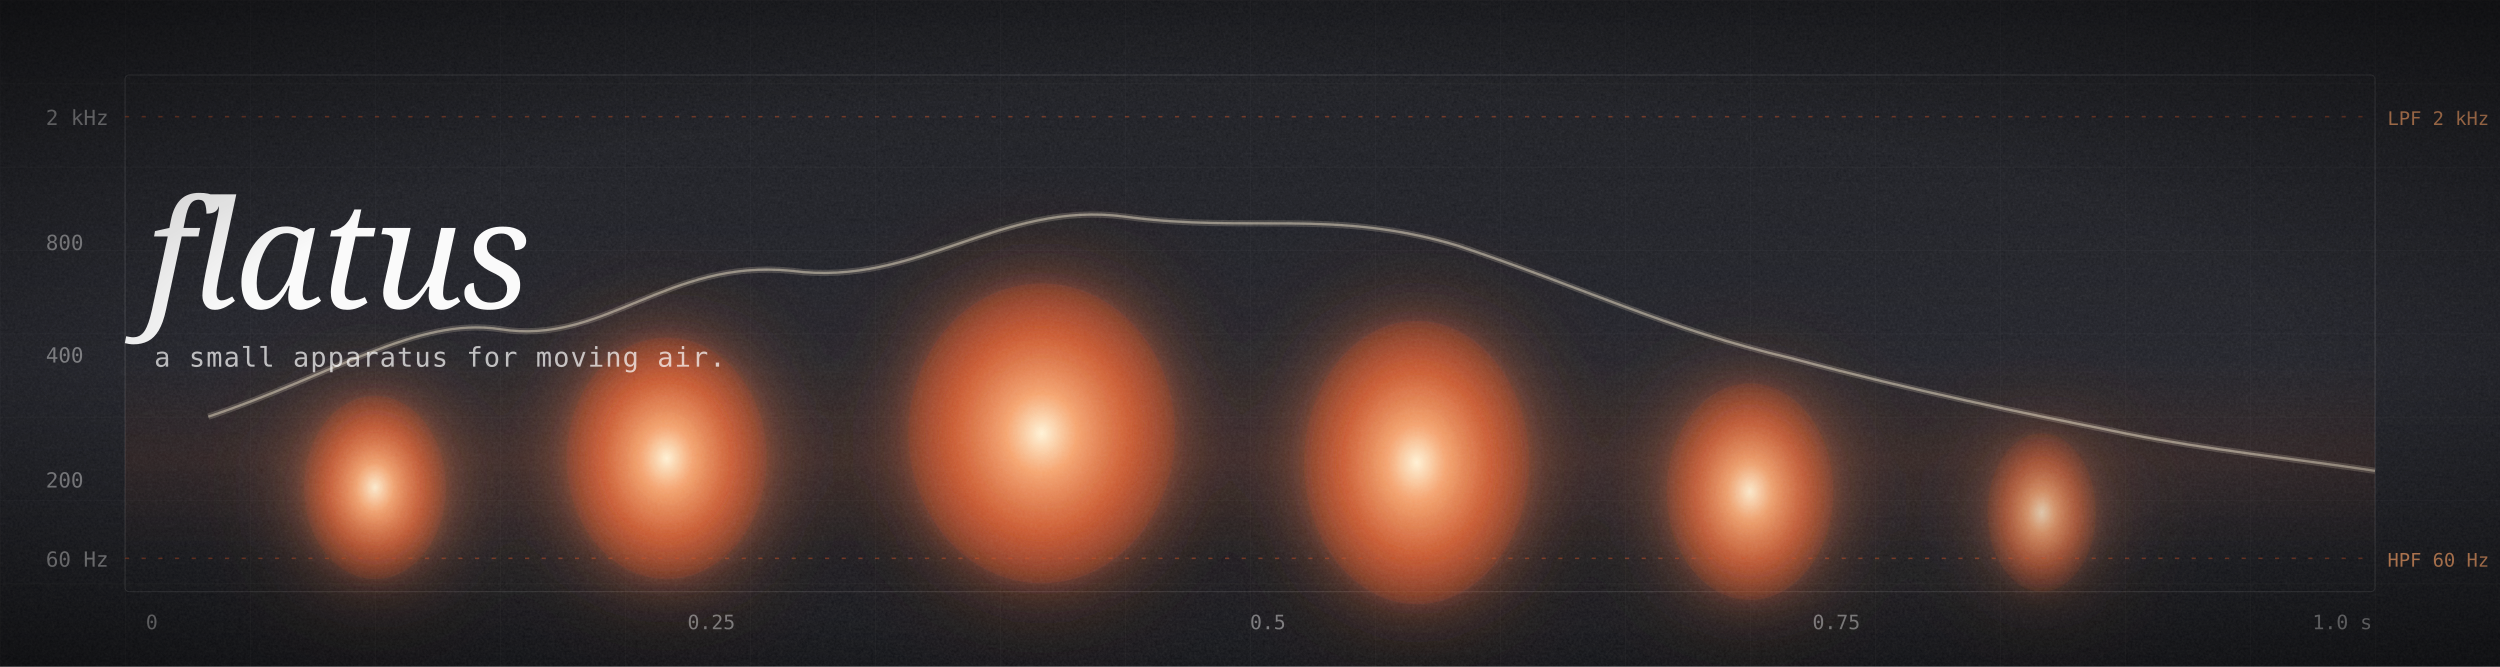
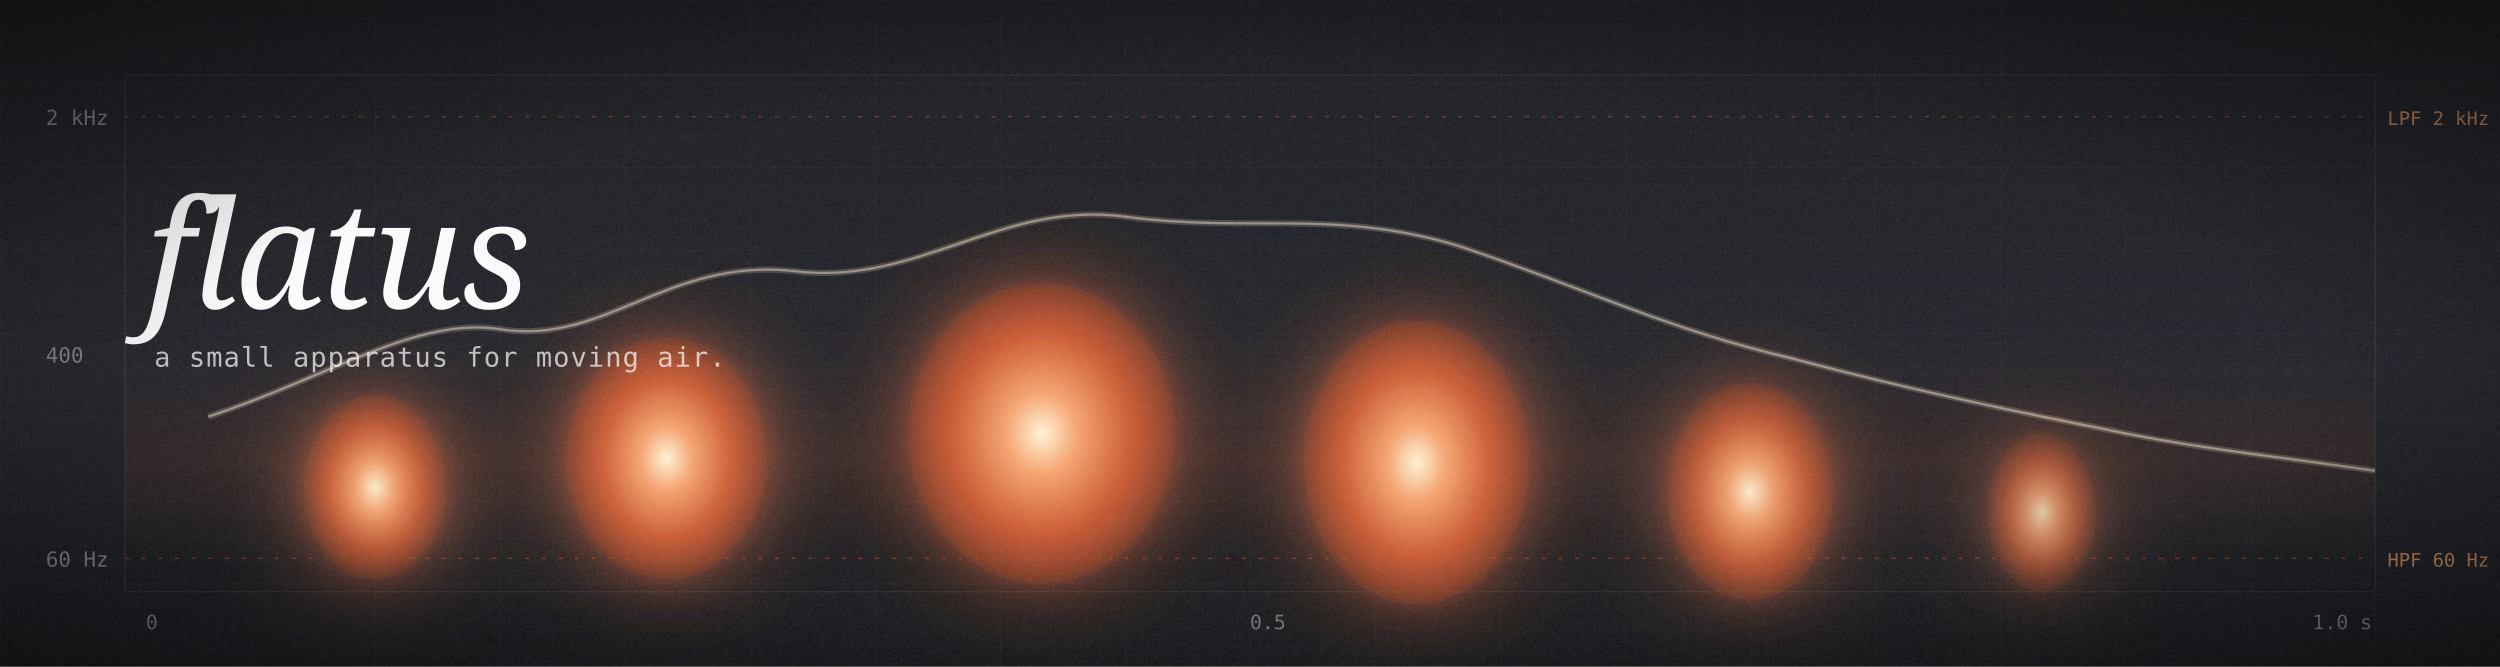
<svg xmlns="http://www.w3.org/2000/svg" viewBox="0 0 1200 320" role="img" aria-label="flatus — a small apparatus for moving air. Spectrogram of one event: energy concentrated from 80 to 400 Hz, six grains across one second, bounded by a 60 Hz high-pass and a 2 kHz low-pass.">
  <defs>
    <radialGradient id="grain" cx="50%" cy="50%" r="60%">
      <stop offset="0%" stop-color="#fff3d6" stop-opacity="0.95" />
      <stop offset="22%" stop-color="#f5a26b" stop-opacity="0.85" />
      <stop offset="55%" stop-color="#ce552a" stop-opacity="0.65" />
      <stop offset="100%" stop-color="#7a2812" stop-opacity="0" />
    </radialGradient>
    <linearGradient id="bg" x1="0" y1="0" x2="0" y2="1">
      <stop offset="0%" stop-color="#15161b" />
      <stop offset="55%" stop-color="#1c1d24" />
      <stop offset="100%" stop-color="#0f1014" />
    </linearGradient>
    <linearGradient id="band" x1="0" y1="0" x2="0" y2="1">
      <stop offset="0%" stop-color="#ce552a" stop-opacity="0.0" />
      <stop offset="50%" stop-color="#ce552a" stop-opacity="0.10" />
      <stop offset="100%" stop-color="#ce552a" stop-opacity="0.0" />
    </linearGradient>
    <filter id="grain-noise" x="0%" y="0%" width="100%" height="100%">
      <feTurbulence type="fractalNoise" baseFrequency="0.85" numOctaves="2" seed="3" result="fine" />
      <feColorMatrix in="fine" values="0 0 0 0 1                                        0 0 0 0 1                                        0 0 0 0 1                                        0 0 0 0.14 0" result="fineLit" />
      <feTurbulence type="fractalNoise" baseFrequency="0.30" numOctaves="1" seed="11" result="coarse" />
      <feColorMatrix in="coarse" values="0 0 0 0 1                                          0 0 0 0 1                                          0 0 0 0 1                                          0 0 0 0.06 0" result="coarseLit" />
      <feMerge>
        <feMergeNode in="coarseLit" />
        <feMergeNode in="fineLit" />
      </feMerge>
      <feComposite in2="SourceGraphic" operator="in" />
    </filter>
    <filter id="bloom" x="-60%" y="-80%" width="220%" height="260%">
      <feGaussianBlur stdDeviation="4" result="b1" />
      <feGaussianBlur stdDeviation="14" in="SourceGraphic" result="b2" />
      <feGaussianBlur stdDeviation="28" in="SourceGraphic" result="b3" />
      <feMerge>
        <feMergeNode in="b3" />
        <feMergeNode in="b2" />
        <feMergeNode in="b1" />
        <feMergeNode in="SourceGraphic" />
      </feMerge>
    </filter>
    <radialGradient id="vignette" cx="50%" cy="55%" r="75%">
      <stop offset="55%" stop-color="#000" stop-opacity="0" />
      <stop offset="100%" stop-color="#000" stop-opacity="0.55" />
    </radialGradient>
    <path id="wave" d="M 100 200                        C 160 180, 200 152, 240 158                        C 290 166, 320 124, 380 130                        C 440 138, 480 96,  540 104                        C 600 112, 640 100, 700 118                        C 760 138, 800 158, 860 172                        C 920 188, 970 198, 1020 208                        C 1060 216, 1100 220, 1140 226" />
    <pattern id="grid" width="60" height="40" patternUnits="userSpaceOnUse">
      <path d="M 60 0 L 0 0 0 40" fill="none" stroke="#ffffff" stroke-opacity="0.05" stroke-width="0.5" />
    </pattern>
  </defs>
  <rect width="1200" height="320" fill="url(#bg)" />
  <rect width="1200" height="320" fill="url(#grid)" />
-   <rect x="60" y="36" width="1080" height="248" fill="none" stroke="#ffffff" stroke-opacity="0.12" stroke-width="0.5" rx="2" />
+   <rect x="60" y="36" width="1080" height="248" fill="none" stroke="#ffffff" stroke-opacity="0.08" stroke-width="0.5" rx="2" />
  <rect x="60" y="172" width="1080" height="96" fill="url(#band)" />
  <g filter="url(#bloom)">
    <ellipse cx="180" cy="234" rx="34" ry="44" fill="url(#grain)" opacity="0.85" />
    <ellipse cx="320" cy="220" rx="48" ry="58" fill="url(#grain)" opacity="0.95" />
    <ellipse cx="500" cy="208" rx="64" ry="72" fill="url(#grain)" opacity="1.0" />
    <ellipse cx="680" cy="222" rx="54" ry="68" fill="url(#grain)" opacity="0.95" />
    <ellipse cx="840" cy="236" rx="40" ry="52" fill="url(#grain)" opacity="0.78" />
    <ellipse cx="980" cy="246" rx="26" ry="38" fill="url(#grain)" opacity="0.55" />
  </g>
  <use href="#wave" stroke="#fff3d6" stroke-opacity="0.42" stroke-width="1.1" fill="none" />
  <use href="#wave" stroke="#fff3d6" stroke-opacity="0.18" stroke-width="3.0" fill="none" />
  <rect width="1200" height="320" filter="url(#grain-noise)" opacity="0.6" />
  <g>
    <line x1="60" y1="56" x2="1140" y2="56" stroke="#ce552a" stroke-opacity="0.45" stroke-dasharray="2 6" stroke-width="0.75" />
    <line x1="60" y1="268" x2="1140" y2="268" stroke="#ce552a" stroke-opacity="0.45" stroke-dasharray="2 6" stroke-width="0.75" />
  </g>
-   <g font-family="ui-monospace, 'SF Mono', Menlo, monospace" font-size="10" fill="#ffffff" fill-opacity="0.45">
+   <g font-family="ui-monospace, 'SF Mono', Menlo, monospace" font-size="10" fill="#ffffff" fill-opacity="0.42">
    <text x="22" y="60">2 kHz</text>
-     <text x="22" y="120">800</text>
    <text x="22" y="174">400</text>
-     <text x="22" y="234">200</text>
    <text x="22" y="272">60 Hz</text>
  </g>
-   <g font-family="ui-monospace, 'SF Mono', Menlo, monospace" font-size="9.5" fill="#ffffff" fill-opacity="0.42">
+   <g font-family="ui-monospace, 'SF Mono', Menlo, monospace" font-size="9.5" fill="#ffffff" fill-opacity="0.38">
    <text x="70" y="302">0</text>
-     <text x="330" y="302">0.25</text>
    <text x="600" y="302">0.5</text>
-     <text x="870" y="302">0.75</text>
    <text x="1110" y="302">1.0 s</text>
  </g>
-   <g font-family="ui-monospace, 'SF Mono', Menlo, monospace" font-size="9" fill="#f5a26b" fill-opacity="0.85">
+   <g font-family="ui-monospace, 'SF Mono', Menlo, monospace" font-size="9" fill="#f5a26b" fill-opacity="0.72">
    <text x="1146" y="60">LPF 2 kHz</text>
    <text x="1146" y="272">HPF 60 Hz</text>
  </g>
  <g font-family="Charter, 'Iowan Old Style', 'Source Serif Pro', 'Apple Garamond', Cambria, Georgia, serif">
    <text x="70" y="148" font-size="72" font-style="italic" font-weight="400" fill="#fafafa" letter-spacing="-1">flatus</text>
  </g>
  <g font-family="'Berkeley Mono', 'JetBrains Mono', 'SF Mono', Menlo, monospace">
    <text x="74" y="176" font-size="13" fill="#ffffff" fill-opacity="0.7" letter-spacing="0.5">a small apparatus for moving air.</text>
  </g>
  <rect width="1200" height="320" fill="url(#vignette)" />
</svg>
